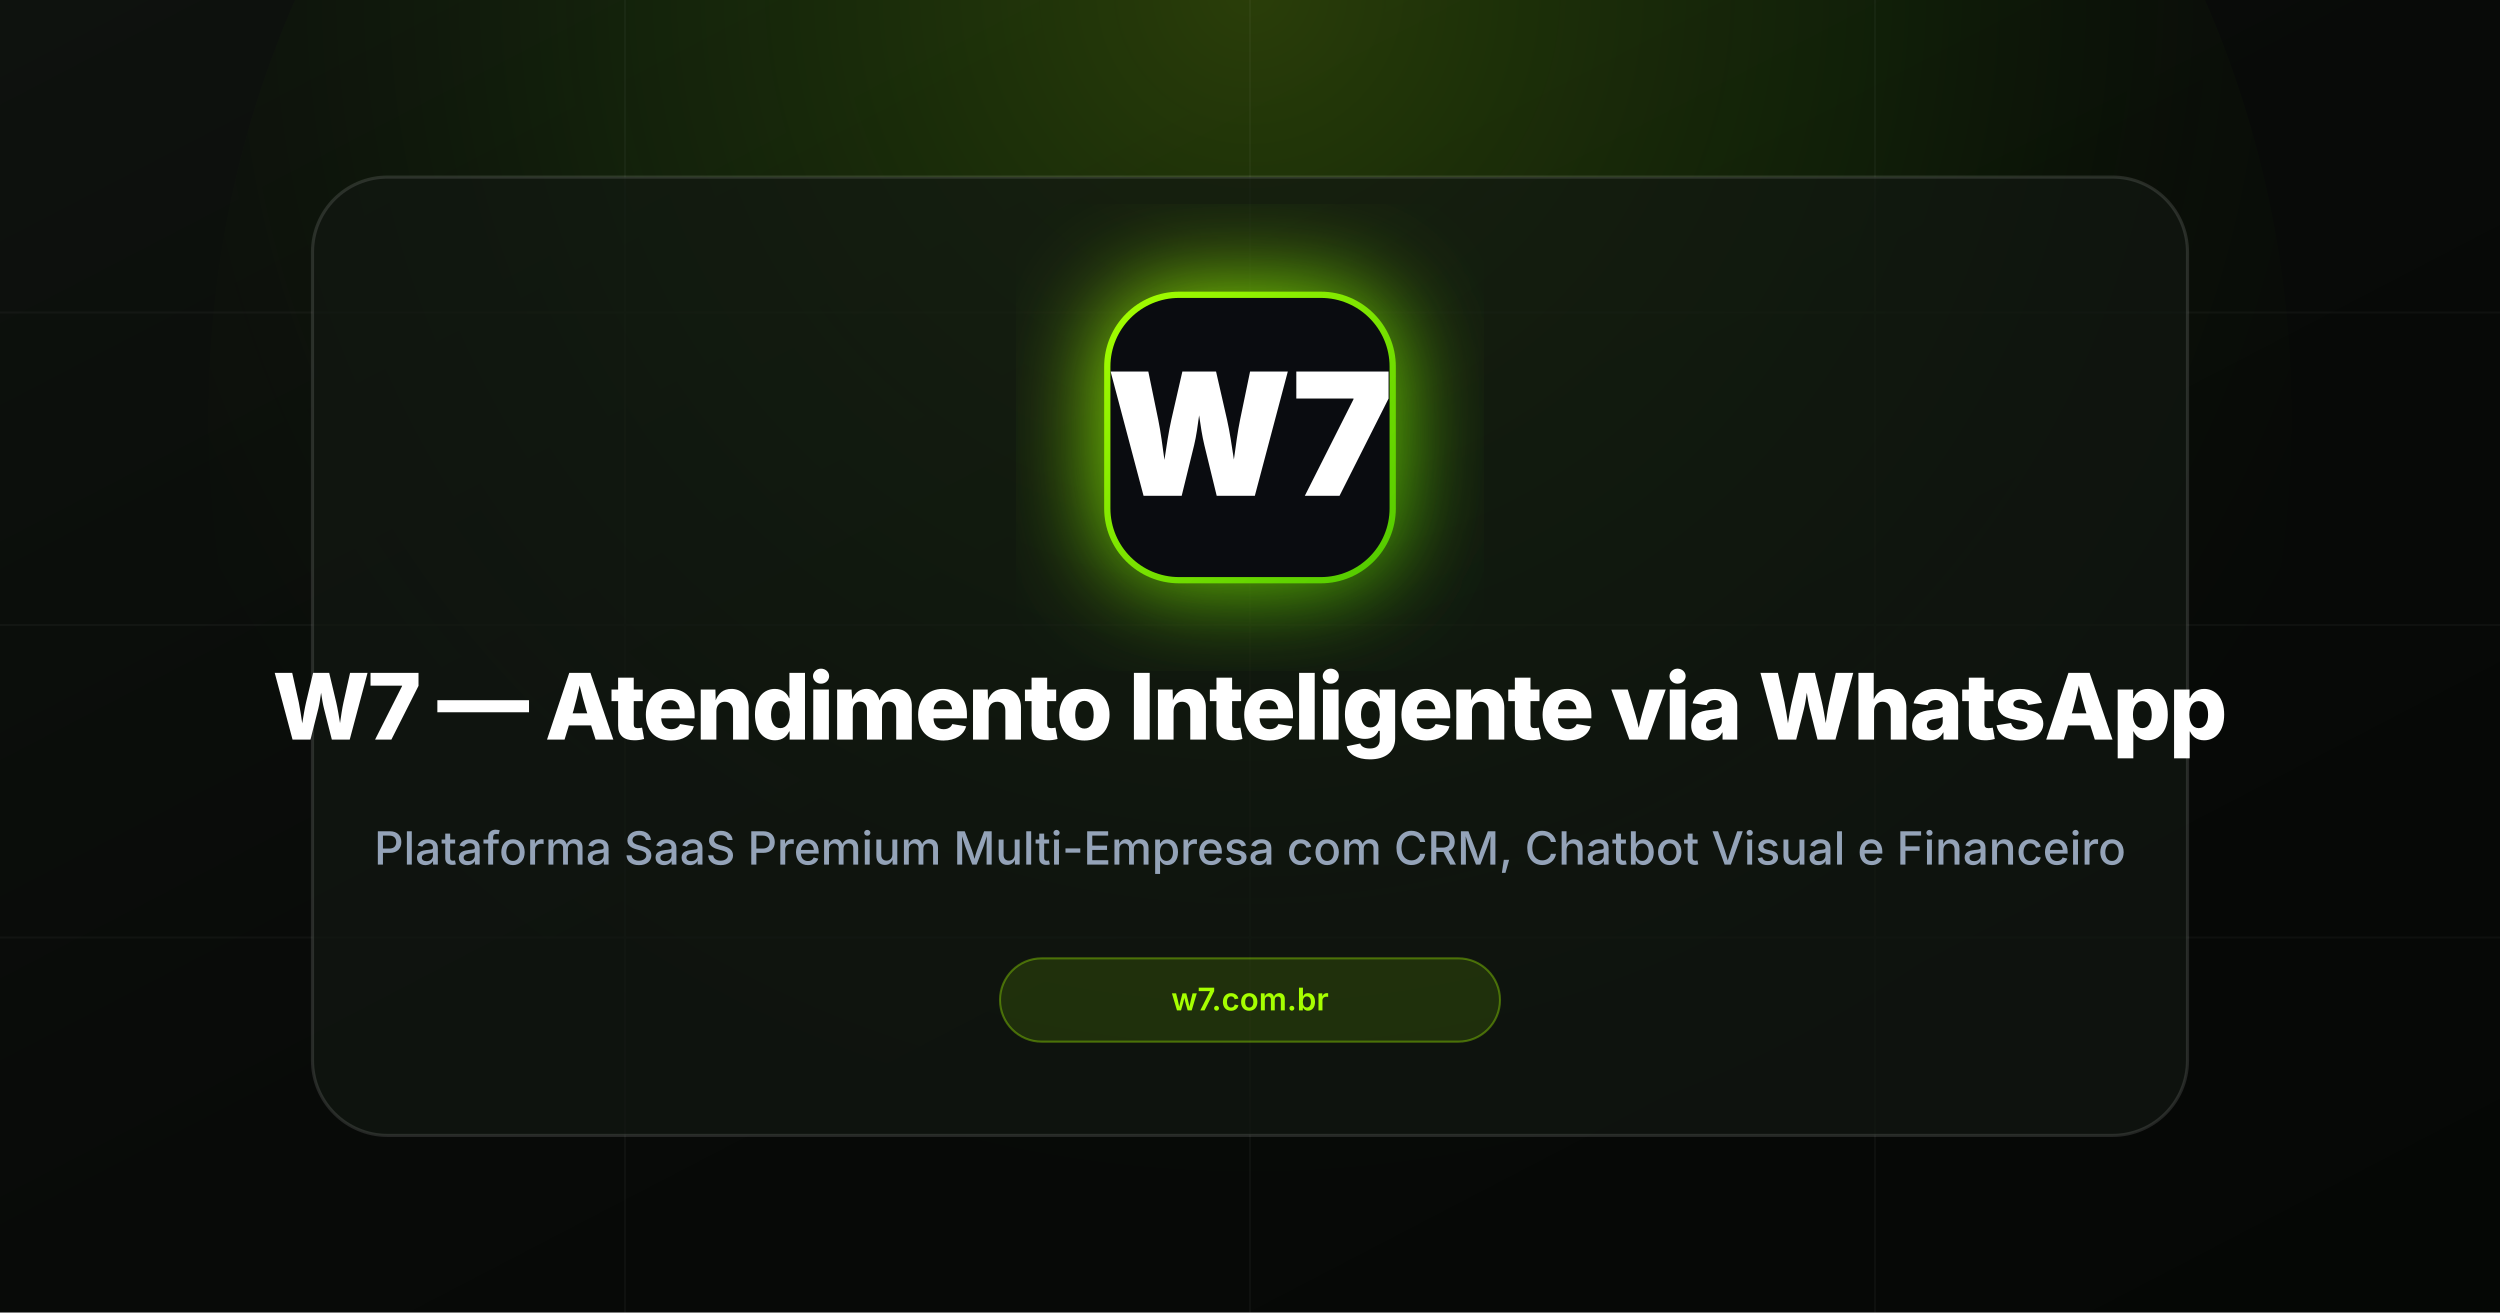
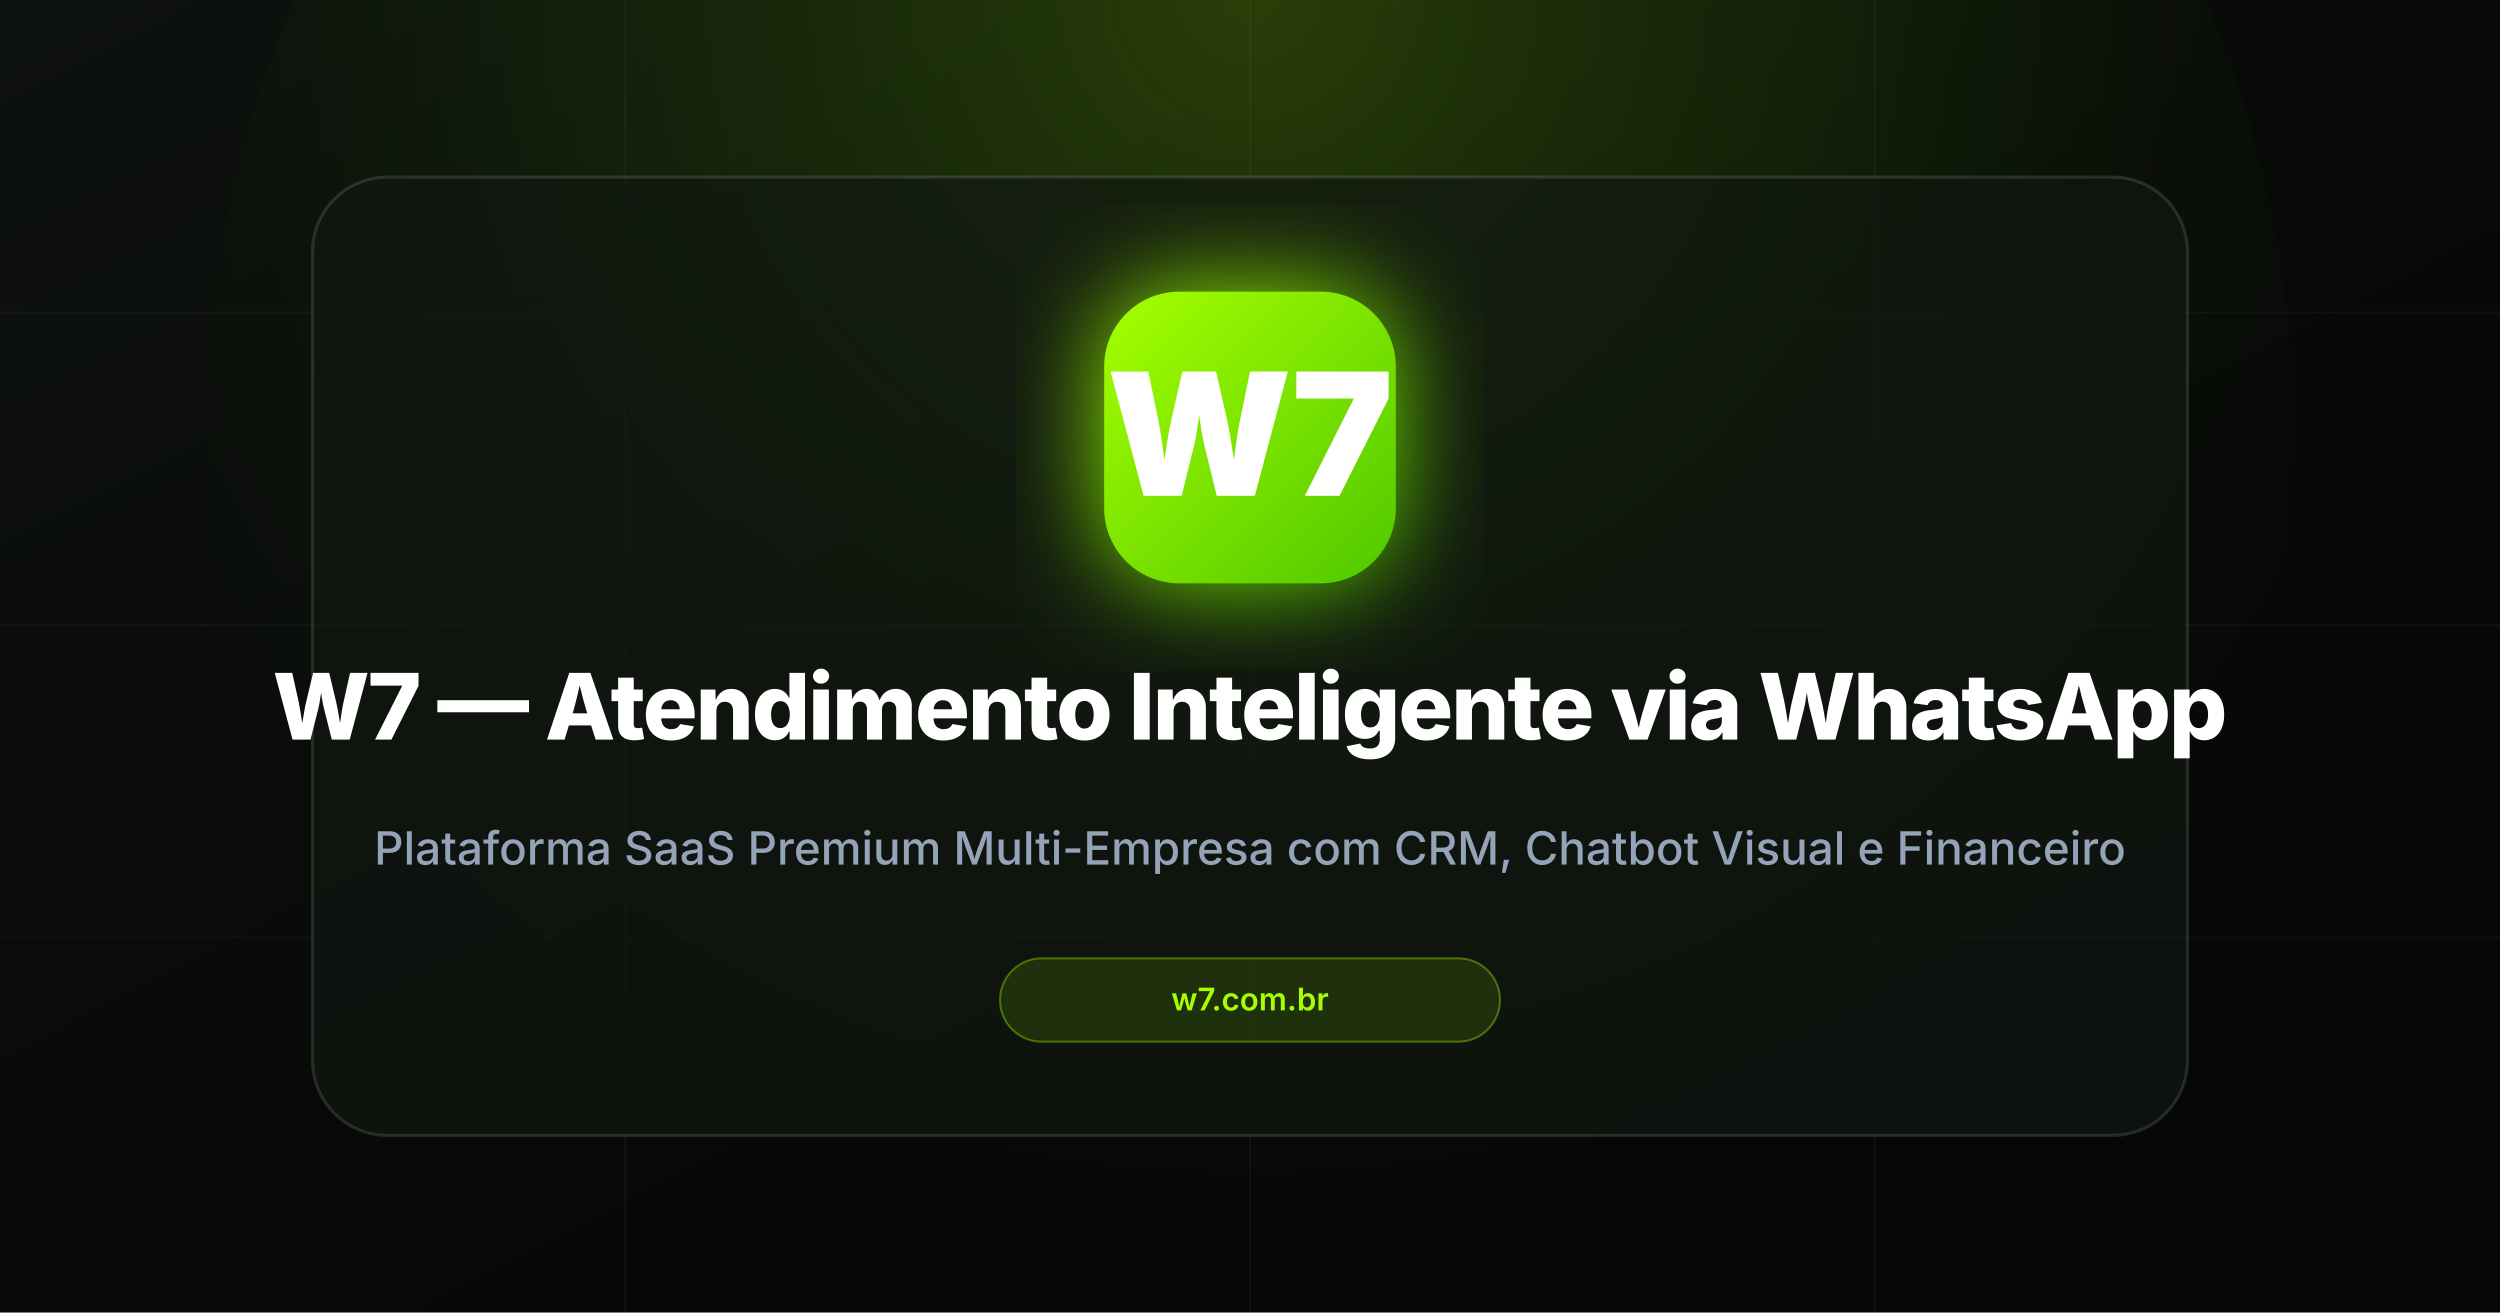
<svg xmlns="http://www.w3.org/2000/svg" viewBox="0 0 1200 630" width="1200" height="630">
  <defs>
    <linearGradient id="bgGrad" x1="0%" y1="0%" x2="100%" y2="100%">
      <stop offset="0%" stop-color="#0E120E" />
      <stop offset="50%" stop-color="#080A08" />
      <stop offset="100%" stop-color="#050705" />
    </linearGradient>
    <linearGradient id="w7Grad" x1="0%" y1="0%" x2="100%" y2="100%">
      <stop offset="0%" stop-color="#A6FF00" />
      <stop offset="100%" stop-color="#50C800" />
    </linearGradient>
    <radialGradient id="aurora" cx="50%" cy="30%" r="60%">
      <stop offset="0%" stop-color="#A6FF00" stop-opacity="0.2" />
      <stop offset="50%" stop-color="#50C800" stop-opacity="0.1" />
      <stop offset="100%" stop-color="#080A08" stop-opacity="0" />
    </radialGradient>
    <filter id="glow" x="-30%" y="-30%" width="160%" height="160%">
      <feGaussianBlur stdDeviation="24" result="blur" />
      <feComposite in="SourceGraphic" in2="blur" operator="over" />
    </filter>
  </defs>
  <rect width="1200" height="630" fill="url(#bgGrad)" />
  <circle cx="600" cy="200" r="500" fill="url(#aurora)" />
  <path d="M 0 150 H 1200 M 0 300 H 1200 M 0 450 H 1200 M 300 0 V 630 M 600 0 V 630 M 900 0 V 630" stroke="rgba(255,255,255,0.035)" stroke-width="1" />
  <rect x="150" y="85" width="900" height="460" rx="36" fill="rgba(18,24,18,0.7)" stroke="rgba(255,255,255,0.12)" stroke-width="1.5" />
  <g transform="translate(530, 140)">
    <rect width="140" height="140" rx="36" fill="url(#w7Grad)" filter="url(#glow)" />
-     <rect x="3" y="3" width="134" height="134" rx="33" fill="#0A0C10" />
    <text x="70" y="98" font-family="System-UI, -apple-system, sans-serif" font-weight="900" font-size="82" fill="#FFFFFF" text-anchor="middle">W7</text>
  </g>
  <text x="600" y="355" font-family="System-UI, -apple-system, sans-serif" font-weight="800" font-size="44" fill="#FFFFFF" text-anchor="middle" letter-spacing="-1">
    W7 — Atendimento Inteligente via WhatsApp
  </text>
  <text x="600" y="415" font-family="System-UI, -apple-system, sans-serif" font-weight="500" font-size="22" fill="#94A3B8" text-anchor="middle">
    Plataforma SaaS Premium Multi-Empresa com CRM, Chatbot Visual e Financeiro
  </text>
  <g transform="translate(480, 460)">
    <rect width="240" height="40" rx="20" fill="rgba(166,255,0,0.12)" stroke="rgba(166,255,0,0.35)" stroke-width="1" />
    <text x="120" y="25" font-family="System-UI, -apple-system, sans-serif" font-weight="600" font-size="15" fill="#A6FF00" text-anchor="middle">
      w7.com.br
    </text>
  </g>
</svg>
